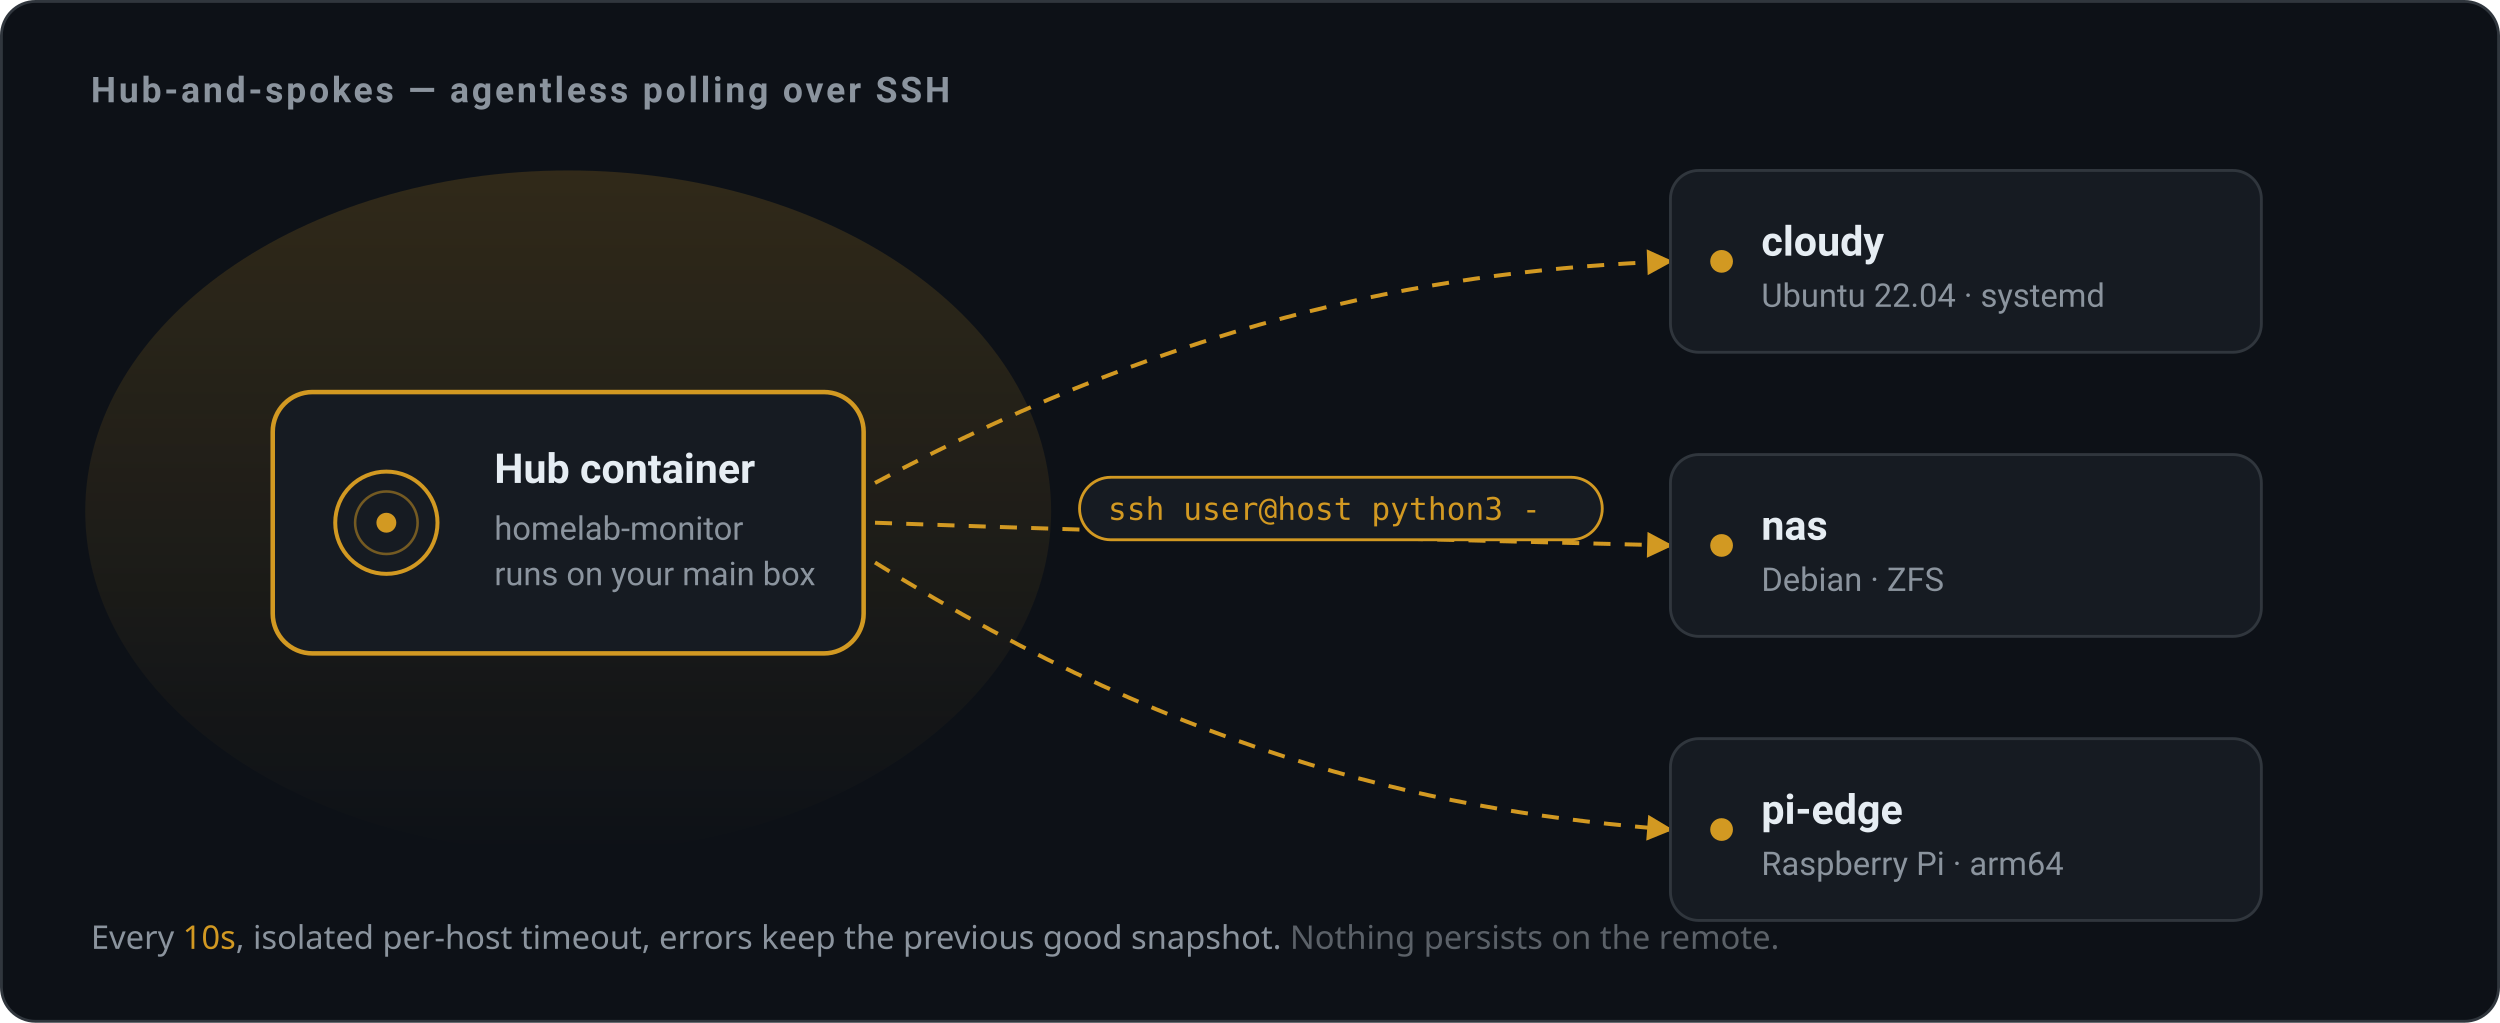
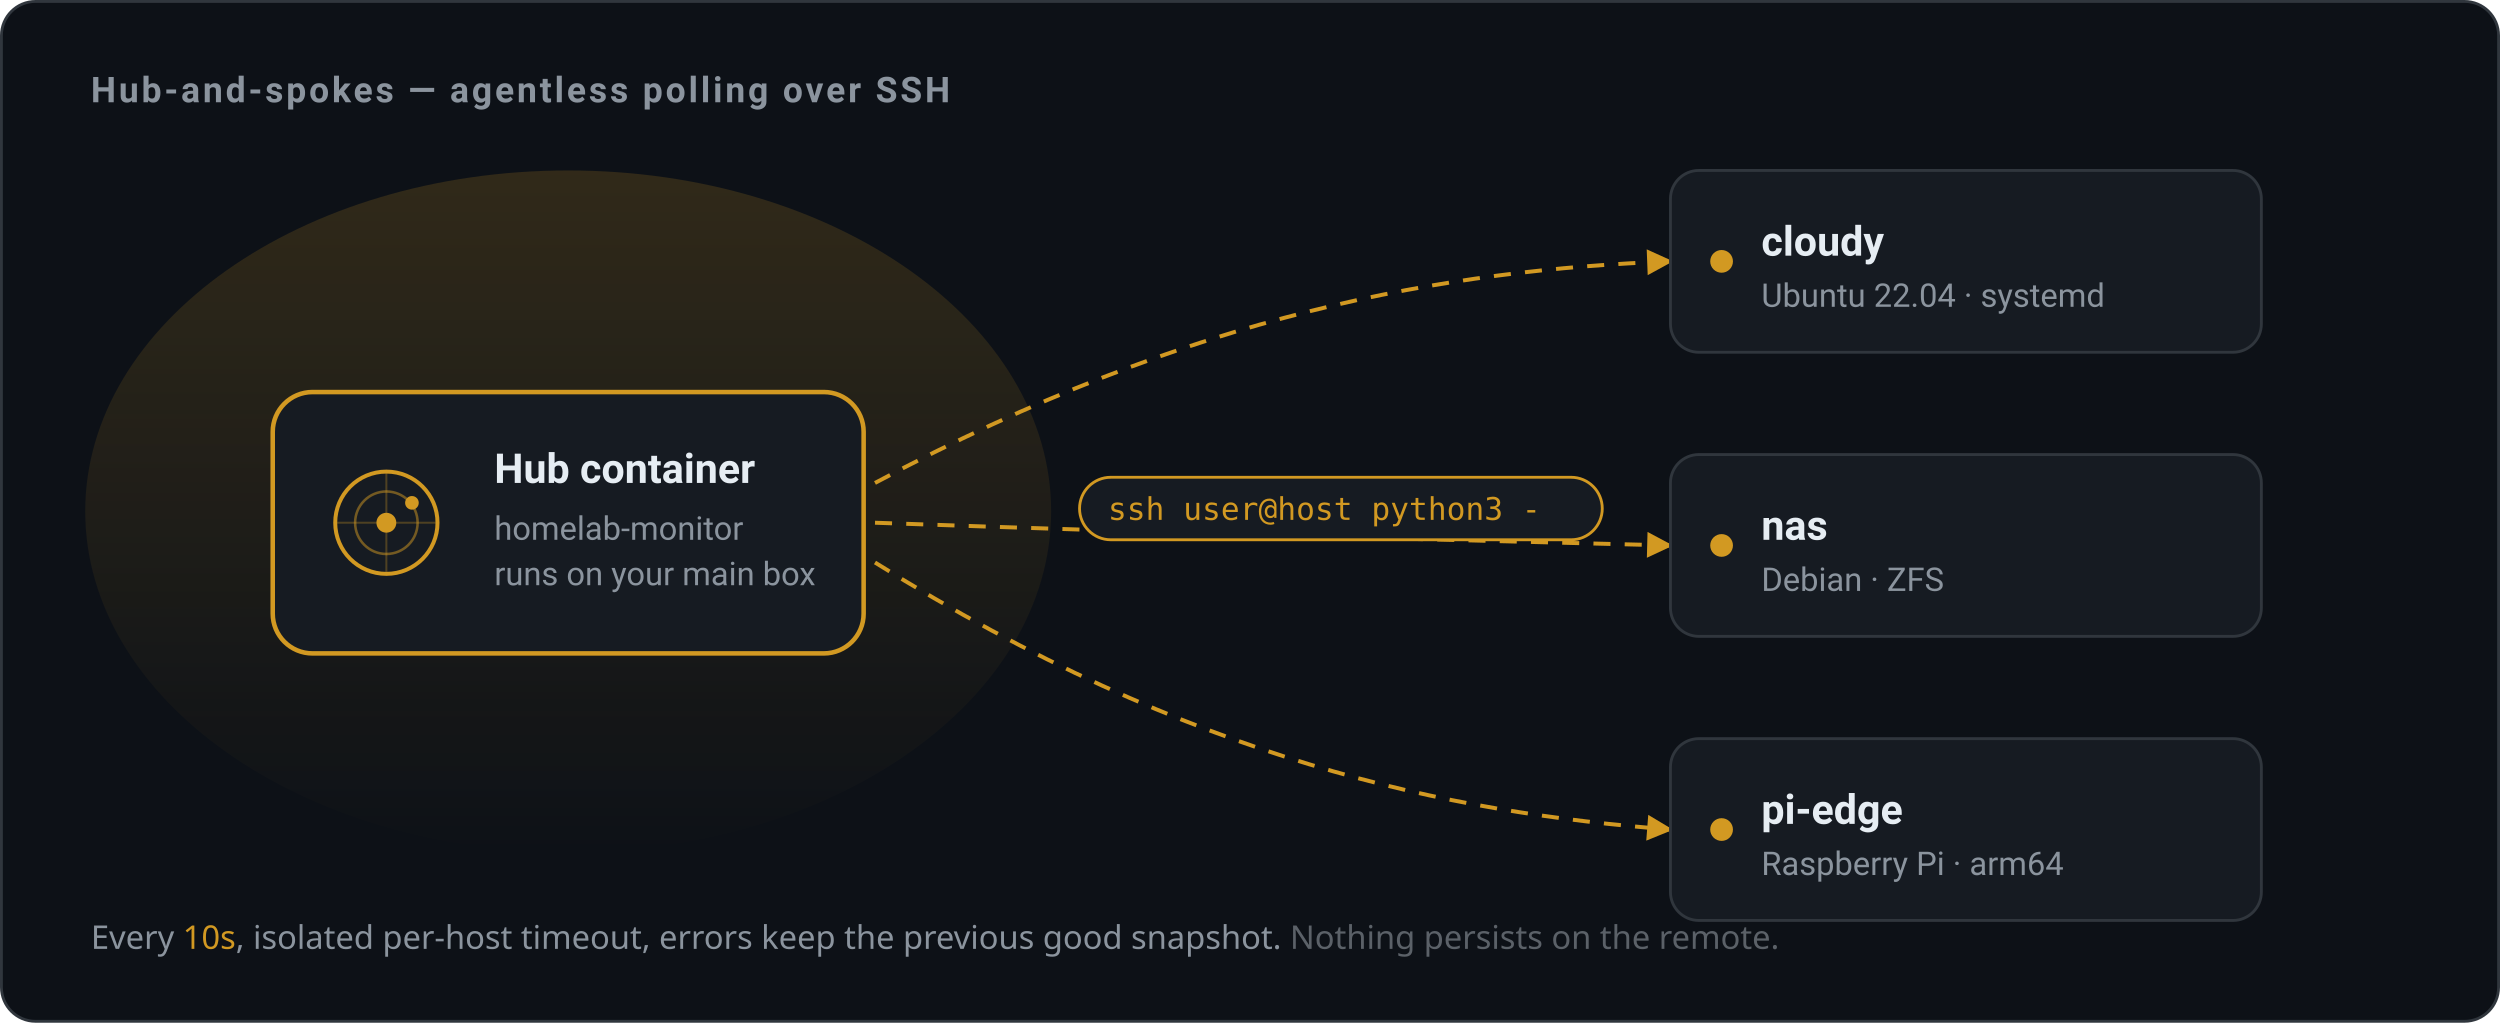
<svg xmlns="http://www.w3.org/2000/svg" viewBox="0 0 880 360" width="880" height="360" role="img" aria-label="Hub-and-spokes architecture: a single homelab-monitor container polls registered remote hosts over SSH on a 10-second cadence.">
  <defs>
    <marker id="arr" viewBox="0 0 10 10" refX="9" refY="5" markerWidth="6.5" markerHeight="6.5" orient="auto">
      <path d="M0 0 L10 5 L0 10 z" fill="#d29922" />
    </marker>
    <linearGradient id="hubGlow" x1="0" y1="0" x2="0" y2="1">
      <stop offset="0%" stop-color="#d29922" stop-opacity="0.18" />
      <stop offset="100%" stop-color="#d29922" stop-opacity="0" />
    </linearGradient>
    <style>
      .bg     { fill: #0d1117; stroke: #30363d; stroke-width: 1; }
      .header { font: 600 12.5px ui-sans-serif, system-ui, -apple-system, "Segoe UI", Roboto, sans-serif; fill: #8b949e; letter-spacing: 0.08em; text-transform: uppercase; }
      .node      { fill: #161b22; stroke: #30363d; stroke-width: 1; }
      .hub-node  { fill: #161b22; stroke: #d29922; stroke-width: 1.6; }
      .name      { font: 600 14.5px ui-sans-serif, system-ui, -apple-system, "Segoe UI", Roboto, sans-serif; fill: #e6edf3; }
      .meta      { font: 400 11.5px ui-sans-serif, system-ui, -apple-system, "Segoe UI", Roboto, sans-serif; fill: #8b949e; }
      .accent    { fill: #d29922; }
      .dim       { fill: #5b6168; }
      .arrow     { stroke: #d29922; stroke-width: 1.4; fill: none; stroke-dasharray: 6 5; }
      .lbl-pill  { fill: #161b22; stroke: #d29922; stroke-width: 1; }
      .lbl-text  { font: 500 11px ui-monospace, "SF Mono", Menlo, Consolas, monospace; fill: #d29922; }
      .footnote  { font: 400 11.5px ui-sans-serif, system-ui, sans-serif; fill: #8b949e; }
    </style>
  </defs>
  <rect class="bg" x="0.5" y="0.5" width="879" height="359" rx="12" />
  <text class="header" x="32" y="36">Hub-and-spokes — agentless polling over SSH</text>
  <ellipse cx="200" cy="180" rx="170" ry="120" fill="url(#hubGlow)" />
  <g transform="translate(96, 138)">
    <rect class="hub-node" x="0" y="0" width="208" height="92" rx="14" />
    <g transform="translate(20, 26)">
      <circle cx="20" cy="20" r="18" fill="none" stroke="#d29922" stroke-width="1.4" />
      <circle cx="20" cy="20" r="11" fill="none" stroke="#d29922" stroke-width="0.9" opacity="0.5" />
+       <path d="M2 20h36M20 2v36" stroke="#d29922" stroke-width="0.7" opacity="0.3" />
+       <circle cx="29" cy="13" r="2.4" fill="#d29922" />
      <circle cx="20" cy="20" r="3.5" fill="#d29922" />
    </g>
    <text class="name" x="78" y="32">Hub container</text>
    <text class="meta" x="78" y="52">homelab-monitor</text>
    <text class="meta" x="78" y="68">runs on your main box</text>
  </g>
  <path class="arrow" d="M 308 170 C 420 110, 510 95, 588 92" marker-end="url(#arr)" />
  <path class="arrow" d="M 308 184 C 420 188, 510 190, 588 192" marker-end="url(#arr)" />
  <path class="arrow" d="M 308 198 C 420 268, 510 286, 588 292" marker-end="url(#arr)" />
  <g transform="translate(380, 168)">
    <rect class="lbl-pill" x="0" y="0" width="184" height="22" rx="11" />
    <text class="lbl-text" x="10" y="15">ssh user@host python3 -</text>
  </g>
  <g transform="translate(588, 60)">
    <rect class="node" x="0" y="0" width="208" height="64" rx="10" />
    <circle class="accent" cx="18" cy="32" r="4" />
    <text class="name" x="32" y="30">cloudy</text>
    <text class="meta" x="32" y="48">Ubuntu 22.04 · systemd</text>
  </g>
  <g transform="translate(588, 160)">
    <rect class="node" x="0" y="0" width="208" height="64" rx="10" />
    <circle class="accent" cx="18" cy="32" r="4" />
    <text class="name" x="32" y="30">nas</text>
    <text class="meta" x="32" y="48">Debian · ZFS</text>
  </g>
  <g transform="translate(588, 260)">
    <rect class="node" x="0" y="0" width="208" height="64" rx="10" />
    <circle class="accent" cx="18" cy="32" r="4" />
    <text class="name" x="32" y="30">pi-edge</text>
    <text class="meta" x="32" y="48">Raspberry Pi · arm64</text>
  </g>
  <text class="footnote" x="32" y="334">Every <tspan class="accent">10s</tspan>, isolated per-host timeout, errors keep the previous good snapshot. <tspan class="dim">Nothing persists on the remote.</tspan>
  </text>
</svg>
